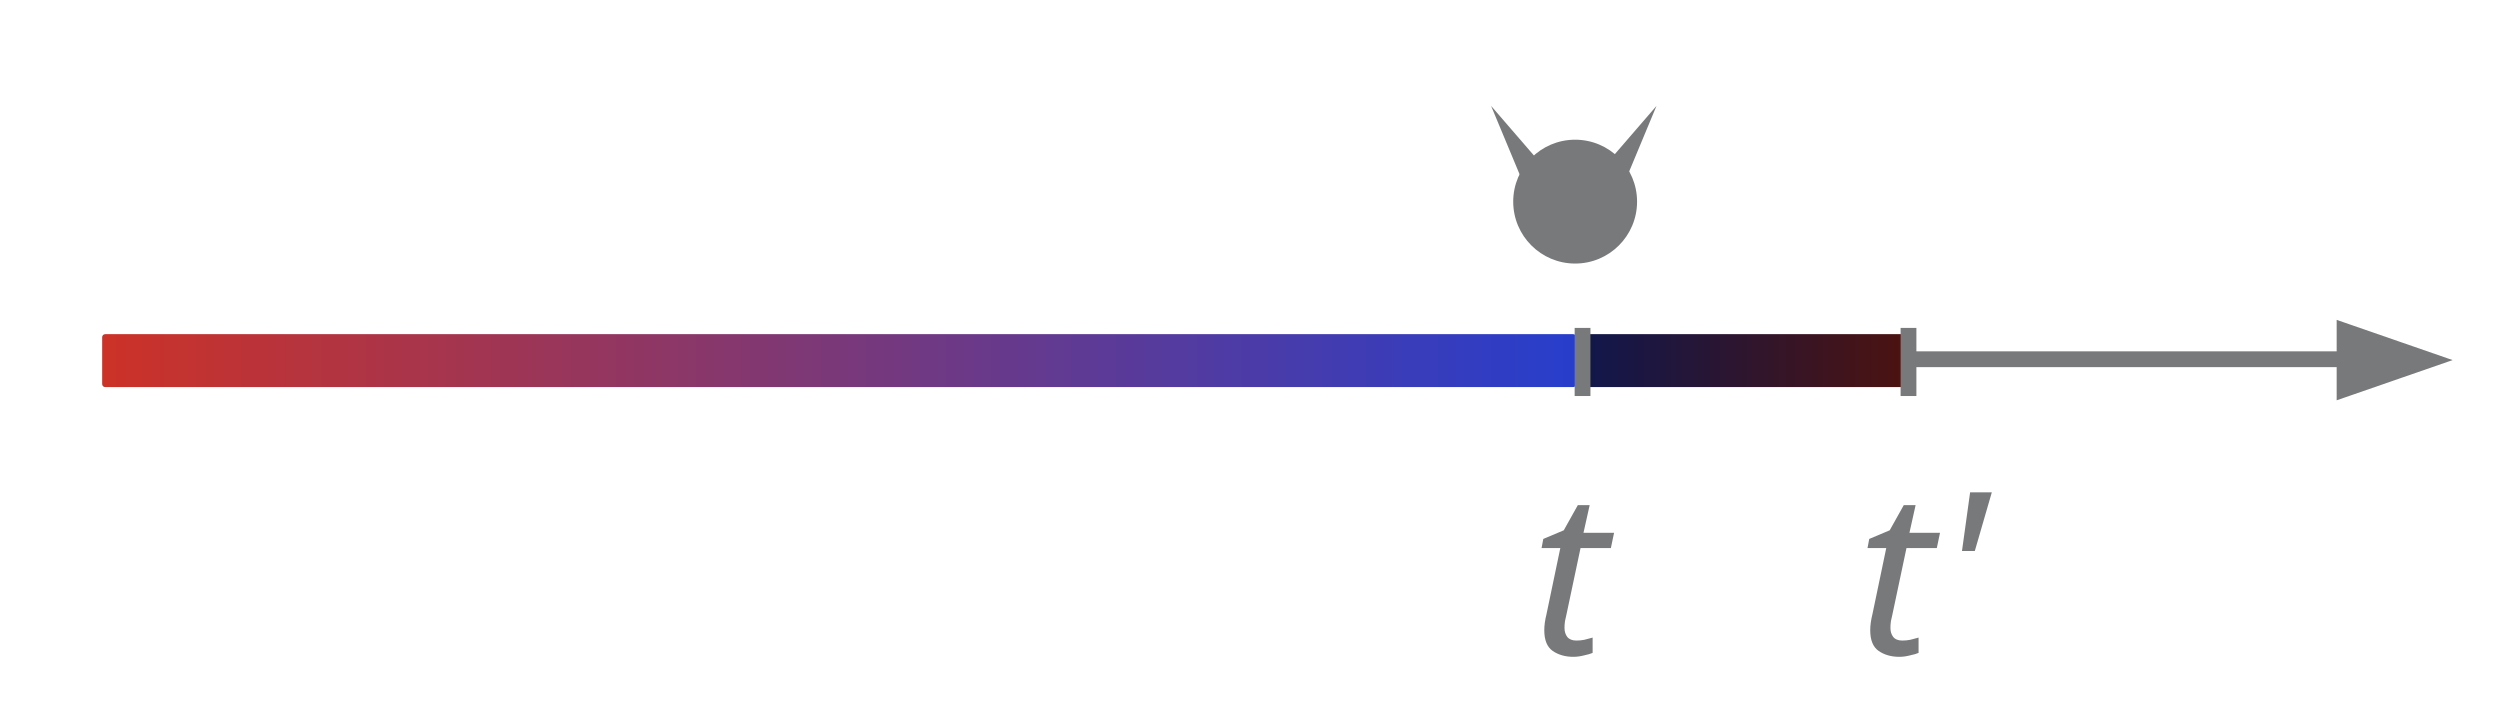
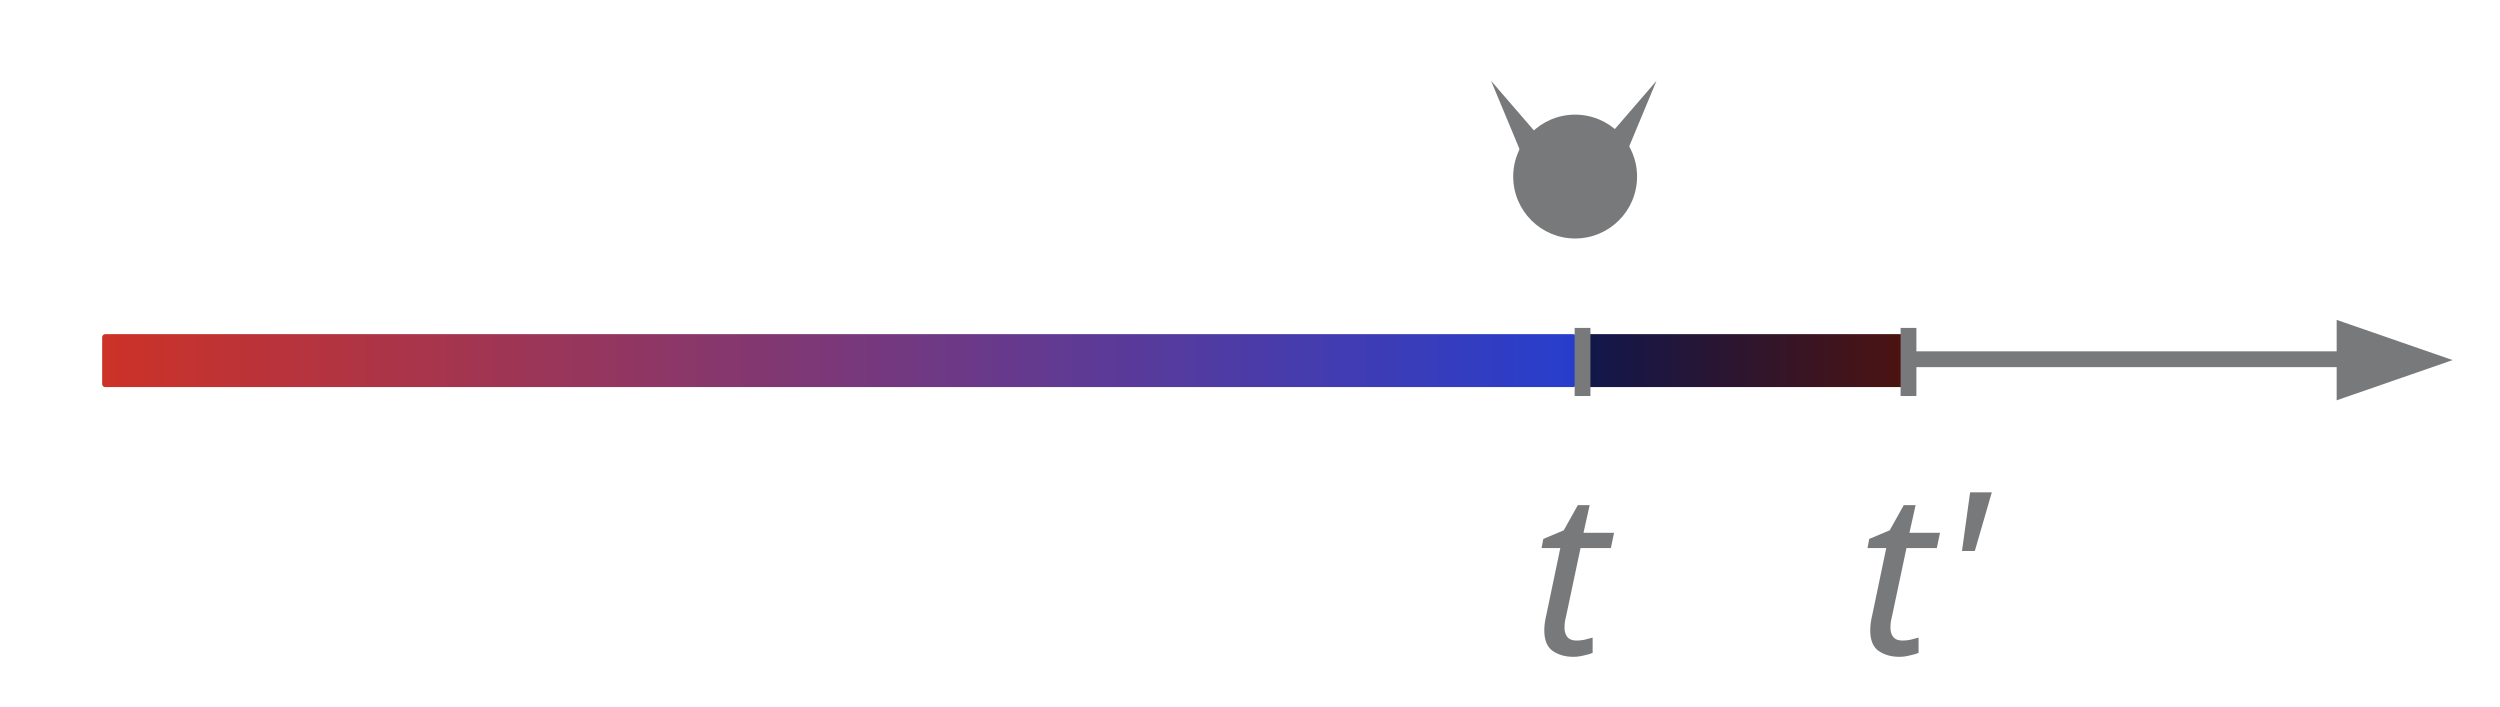
<svg xmlns="http://www.w3.org/2000/svg" xmlns:xlink="http://www.w3.org/1999/xlink" width="158.375mm" height="44.785mm" viewBox="0 0 158.375 44.785" version="1.1" id="svg10081">
  <defs id="defs10078">
    <linearGradient id="linearGradient56303">
      <stop style="stop-color:#4d130f;stop-opacity:1" offset="0" id="stop56299" />
      <stop style="stop-color:#0f174d;stop-opacity:1" offset="1" id="stop56301" />
    </linearGradient>
    <linearGradient id="linearGradient56037">
      <stop style="stop-color:#cc3227;stop-opacity:1;" offset="0" id="stop56033" />
      <stop style="stop-color:#273ecc;stop-opacity:1" offset="1" id="stop56035" />
    </linearGradient>
    <marker style="overflow:visible" id="Arrow1Mend" refX="0" refY="0" orient="auto">
      <path transform="matrix(-0.4,0,0,-0.4,-4,0)" style="fill:context-stroke;fill-rule:evenodd;stroke:context-stroke;stroke-width:1pt" d="M 0,0 5,-5 -12.5,0 5,5 Z" id="path11302" />
    </marker>
    <marker style="overflow:visible" id="Arrow1Send" refX="0" refY="0" orient="auto">
      <path transform="matrix(-0.2,0,0,-0.2,-1.2,0)" style="fill:context-stroke;fill-rule:evenodd;stroke:context-stroke;stroke-width:1pt" d="M 0,0 5,-5 -12.5,0 5,5 Z" id="path11308" />
    </marker>
    <marker style="overflow:visible" id="Arrow1Lend" refX="0" refY="0" orient="auto">
      <path transform="matrix(-0.8,0,0,-0.8,-10,0)" style="fill:context-stroke;fill-rule:evenodd;stroke:context-stroke;stroke-width:1pt" d="M 0,0 5,-5 -12.5,0 5,5 Z" id="path11296" />
    </marker>
    <linearGradient xlink:href="#linearGradient56037" id="linearGradient56060" gradientUnits="userSpaceOnUse" x1="32.599" y1="197.067" x2="125.977" y2="197.067" />
    <linearGradient xlink:href="#linearGradient56303" id="linearGradient56278" x1="-147.245" y1="197.067" x2="-125.977" y2="197.067" gradientUnits="userSpaceOnUse" />
  </defs>
  <g id="layer1" transform="translate(-26.12683,-174.2218)">
    <path style="fill:#78797b;fill-opacity:1;stroke:#78797b;stroke-width:1;stroke-linecap:round;stroke-linejoin:miter;stroke-miterlimit:4;stroke-dasharray:none;stroke-opacity:1" d="M 33.247,122.886 H 178.389" id="path11291" />
    <path style="fill:#78797b;fill-opacity:1;stroke:#78797b;stroke-width:3.78;stroke-linecap:round;stroke-miterlimit:4;stroke-dasharray:none;stroke-dashoffset:0;stroke-opacity:1" id="path14083" d="M 277.626,48.059 241.712,27.324 205.798,6.589 l 35.914,-20.735 35.914,-20.735 0,41.47 z" transform="matrix(-0.09479798,0,0,0.05693735,200.6524,122.5644)" />
    <path style="fill:none;stroke:#78797b;stroke-width:1;stroke-linecap:butt;stroke-linejoin:miter;stroke-miterlimit:4;stroke-dasharray:none;stroke-opacity:1" d="m 32.986,120.901 v 4.315" id="path14716" />
    <path style="fill:none;stroke:#78797b;stroke-width:1;stroke-linecap:butt;stroke-linejoin:miter;stroke-miterlimit:4;stroke-dasharray:none;stroke-opacity:1" d="m 48.861,120.901 v 4.315" id="path15591" />
    <path style="fill:none;stroke:#78797b;stroke-width:1;stroke-linecap:butt;stroke-linejoin:miter;stroke-miterlimit:4;stroke-dasharray:none;stroke-opacity:1" d="m 64.736,120.901 v 4.315" id="path15593" />
    <path style="fill:none;stroke:#78797b;stroke-width:1;stroke-linecap:butt;stroke-linejoin:miter;stroke-miterlimit:4;stroke-dasharray:none;stroke-opacity:1" d="m 80.611,120.901 v 4.315" id="path15595" />
    <path style="fill:none;stroke:#78797b;stroke-width:1;stroke-linecap:butt;stroke-linejoin:miter;stroke-miterlimit:4;stroke-dasharray:none;stroke-opacity:1" d="m 96.486,120.901 v 4.315" id="path15597" />
    <path style="fill:none;stroke:#78797b;stroke-width:1;stroke-linecap:butt;stroke-linejoin:miter;stroke-miterlimit:4;stroke-dasharray:none;stroke-opacity:1" d="m 112.361,120.901 v 4.315" id="path15599" />
    <path style="fill:none;stroke:#78797b;stroke-width:1;stroke-linecap:butt;stroke-linejoin:miter;stroke-miterlimit:4;stroke-dasharray:none;stroke-opacity:1" d="m 128.236,120.901 v 4.315" id="path15601" />
    <path style="fill:none;stroke:#78797b;stroke-width:1;stroke-linecap:butt;stroke-linejoin:miter;stroke-miterlimit:4;stroke-dasharray:none;stroke-opacity:1" d="m 144.111,120.901 v 4.315" id="path15603" />
    <path style="fill:none;stroke:#78797b;stroke-width:1;stroke-linecap:butt;stroke-linejoin:miter;stroke-miterlimit:4;stroke-dasharray:none;stroke-opacity:1" d="m 159.986,120.901 v 4.315" id="path15605" />
    <text xml:space="preserve" style="font-style:normal;font-weight:normal;font-size:14.384px;line-height:1.25;font-family:sans-serif;opacity:0;fill:#78797b;fill-opacity:1;stroke:none;stroke-width:0.36" x="29.906" y="141.597" id="text15922">
      <tspan id="tspan15920" style="font-style:normal;font-variant:normal;font-weight:normal;font-stretch:normal;font-family:'CMU Serif';-inkscape-font-specification:'CMU Serif';fill:#78797b;fill-opacity:1;stroke-width:0.36" x="29.906" y="141.597">0</tspan>
    </text>
    <text xml:space="preserve" style="font-style:normal;font-weight:normal;font-size:14.384px;line-height:1.25;font-family:sans-serif;opacity:0;fill:#78797b;fill-opacity:1;stroke:none;stroke-width:0.36" x="45.781" y="141.597" id="text18670">
      <tspan id="tspan18668" style="font-style:normal;font-variant:normal;font-weight:normal;font-stretch:normal;font-family:'CMU Serif';-inkscape-font-specification:'CMU Serif';fill:#78797b;fill-opacity:1;stroke-width:0.36" x="45.781" y="141.597">1</tspan>
    </text>
    <text xml:space="preserve" style="font-style:normal;font-weight:normal;font-size:14.384px;line-height:1.25;font-family:sans-serif;opacity:0;fill:#78797b;fill-opacity:1;stroke:none;stroke-width:0.36" x="61.656" y="141.597" id="text19252">
      <tspan id="tspan19250" style="font-style:normal;font-variant:normal;font-weight:normal;font-stretch:normal;font-family:'CMU Serif';-inkscape-font-specification:'CMU Serif';fill:#78797b;fill-opacity:1;stroke-width:0.36" x="61.656" y="141.597">2</tspan>
    </text>
    <text xml:space="preserve" style="font-style:normal;font-weight:normal;font-size:14.384px;line-height:1.25;font-family:sans-serif;fill:#78797b;fill-opacity:1;stroke:none;stroke-width:0.36" x="77.531" y="141.597" id="text19358">
      <tspan id="tspan19356" style="font-style:normal;font-variant:normal;font-weight:normal;font-stretch:normal;font-family:'CMU Serif';-inkscape-font-specification:'CMU Serif';fill:#78797b;fill-opacity:1;stroke-width:0.36" x="77.531" y="141.597">3</tspan>
    </text>
    <text xml:space="preserve" style="font-style:normal;font-weight:normal;font-size:14.384px;line-height:1.25;font-family:sans-serif;opacity:0;fill:#78797b;fill-opacity:1;stroke:none;stroke-width:0.36" x="93.406" y="141.597" id="text19948">
      <tspan id="tspan19946" style="font-style:normal;font-variant:normal;font-weight:normal;font-stretch:normal;font-family:'CMU Serif';-inkscape-font-specification:'CMU Serif';fill:#78797b;fill-opacity:1;stroke-width:0.36" x="93.406" y="141.597">4</tspan>
    </text>
    <text xml:space="preserve" style="font-style:normal;font-weight:normal;font-size:14.384px;line-height:1.25;font-family:sans-serif;opacity:0;fill:#78797b;fill-opacity:1;stroke:none;stroke-width:0.36" x="109.281" y="141.597" id="text20091">
      <tspan id="tspan20089" style="font-style:normal;font-variant:normal;font-weight:normal;font-stretch:normal;font-family:'CMU Serif';-inkscape-font-specification:'CMU Serif';fill:#78797b;fill-opacity:1;stroke-width:0.36" x="109.281" y="141.597">5</tspan>
    </text>
    <text xml:space="preserve" style="font-style:normal;font-weight:normal;font-size:14.384px;line-height:1.25;font-family:sans-serif;opacity:0;fill:#78797b;fill-opacity:1;stroke:none;stroke-width:0.36" x="125.156" y="141.597" id="text20541">
      <tspan id="tspan20539" style="font-style:normal;font-variant:normal;font-weight:normal;font-stretch:normal;font-family:'CMU Serif';-inkscape-font-specification:'CMU Serif';fill:#78797b;fill-opacity:1;stroke-width:0.36" x="125.156" y="141.597">6</tspan>
    </text>
    <text xml:space="preserve" style="font-style:normal;font-weight:normal;font-size:14.384px;line-height:1.25;font-family:sans-serif;opacity:0;fill:#78797b;fill-opacity:1;stroke:none;stroke-width:0.36" x="141.031" y="141.597" id="text20982">
      <tspan id="tspan20980" style="font-style:normal;font-variant:normal;font-weight:normal;font-stretch:normal;font-family:'CMU Serif';-inkscape-font-specification:'CMU Serif';fill:#78797b;fill-opacity:1;stroke-width:0.36" x="141.031" y="141.597">7</tspan>
    </text>
    <text xml:space="preserve" style="font-style:normal;font-weight:normal;font-size:14.384px;line-height:1.25;font-family:sans-serif;opacity:0;fill:#78797b;fill-opacity:1;stroke:none;stroke-width:0.36" x="156.906" y="141.597" id="text21432">
      <tspan id="tspan21430" style="font-style:normal;font-variant:normal;font-weight:normal;font-stretch:normal;font-family:'CMU Serif';-inkscape-font-specification:'CMU Serif';fill:#78797b;fill-opacity:1;stroke-width:0.36" x="156.906" y="141.597">8</tspan>
    </text>
    <path style="opacity:0;fill:#275dcc;fill-opacity:1;stroke:none;stroke-width:3.78;stroke-linecap:round;stroke-miterlimit:4;stroke-dasharray:none;stroke-dashoffset:0;stroke-opacity:1" id="path22280" d="M 277.626,48.059 241.712,27.324 205.798,6.589 l 35.914,-20.735 35.914,-20.735 0,41.47 z" transform="matrix(0,0.1735529,0.104239,0,32.76273,68.66535)" />
    <path style="opacity:0;fill:#cc3227;fill-opacity:1;stroke:none;stroke-width:3.78;stroke-linecap:round;stroke-miterlimit:4;stroke-dasharray:none;stroke-dashoffset:0;stroke-opacity:1" id="path22464" d="M 277.626,48.059 241.712,27.324 205.798,6.589 l 35.914,-20.735 35.914,-20.735 0,41.47 z" transform="matrix(0,0.1735529,0.104239,0,48.63773,68.66535)" />
    <path style="opacity:0;fill:#275dcc;fill-opacity:1;stroke:none;stroke-width:3.78;stroke-linecap:round;stroke-miterlimit:4;stroke-dasharray:none;stroke-dashoffset:0;stroke-opacity:1" id="path22466" d="M 277.626,48.059 241.712,27.324 205.798,6.589 l 35.914,-20.735 35.914,-20.735 0,41.47 z" transform="matrix(0,0.1735529,0.104239,0,64.51273,68.66535)" />
    <path style="fill:#cc3227;fill-opacity:1;stroke:none;stroke-width:3.78;stroke-linecap:round;stroke-miterlimit:4;stroke-dasharray:none;stroke-dashoffset:0;stroke-opacity:1" id="path22470" d="M 277.626,48.059 241.712,27.324 205.798,6.589 l 35.914,-20.735 35.914,-20.735 0,41.47 z" transform="matrix(0,0.1735529,0.104239,0,96.26273,68.66535)" />
    <path style="fill:#275dcc;fill-opacity:1;stroke:none;stroke-width:3.78;stroke-linecap:round;stroke-miterlimit:4;stroke-dasharray:none;stroke-dashoffset:0;stroke-opacity:1" id="path22472" d="M 277.626,48.059 241.712,27.324 205.798,6.589 l 35.914,-20.735 35.914,-20.735 0,41.47 z" transform="matrix(0,0.1735529,0.104239,0,112.1377,68.66535)" />
    <path style="fill:#275dcc;fill-opacity:1;stroke:none;stroke-width:3.78;stroke-linecap:round;stroke-miterlimit:4;stroke-dasharray:none;stroke-dashoffset:0;stroke-opacity:1" id="path22474" d="M 277.626,48.059 241.712,27.324 205.798,6.589 l 35.914,-20.735 35.914,-20.735 0,41.47 z" transform="matrix(0,0.1735529,0.104239,0,128.0128,68.66535)" />
    <path style="fill:#cc3227;fill-opacity:1;stroke:none;stroke-width:3.78;stroke-linecap:round;stroke-miterlimit:4;stroke-dasharray:none;stroke-dashoffset:0;stroke-opacity:1" id="path22476" d="M 277.626,48.059 241.712,27.324 205.798,6.589 l 35.914,-20.735 35.914,-20.735 0,41.47 z" transform="matrix(0,0.1735529,0.104239,0,143.8878,68.66535)" />
    <path style="fill:#275dcc;fill-opacity:1;stroke:none;stroke-width:3.78;stroke-linecap:round;stroke-miterlimit:4;stroke-dasharray:none;stroke-dashoffset:0;stroke-opacity:1" id="path22478" d="M 277.626,48.059 241.712,27.324 205.798,6.589 l 35.914,-20.735 35.914,-20.735 0,41.47 z" transform="matrix(0,0.1735529,0.104239,0,159.7628,68.66535)" />
    <path style="fill:#78797b;fill-opacity:1;stroke:#78797b;stroke-width:1;stroke-linecap:round;stroke-linejoin:miter;stroke-miterlimit:4;stroke-dasharray:none;stroke-opacity:1" d="M 33.247,67.969 H 178.389" id="path22880" />
    <path style="fill:#78797b;fill-opacity:1;stroke:#78797b;stroke-width:3.78;stroke-linecap:round;stroke-miterlimit:4;stroke-dasharray:none;stroke-dashoffset:0;stroke-opacity:1" id="path22882" d="M 277.626,48.059 241.712,27.324 205.798,6.589 l 35.914,-20.735 35.914,-20.735 0,41.47 z" transform="matrix(-0.09479798,0,0,0.05693735,200.6524,67.64776)" />
    <path style="fill:none;stroke:#78797b;stroke-width:1;stroke-linecap:butt;stroke-linejoin:miter;stroke-miterlimit:4;stroke-dasharray:none;stroke-opacity:1" d="m 32.986,65.985 v 4.315" id="path22884" />
    <path style="fill:none;stroke:#78797b;stroke-width:1;stroke-linecap:butt;stroke-linejoin:miter;stroke-miterlimit:4;stroke-dasharray:none;stroke-opacity:1" d="m 48.861,65.985 v 4.315" id="path22886" />
    <path style="fill:none;stroke:#78797b;stroke-width:1;stroke-linecap:butt;stroke-linejoin:miter;stroke-miterlimit:4;stroke-dasharray:none;stroke-opacity:1" d="m 64.736,65.985 v 4.315" id="path22888" />
    <path style="fill:none;stroke:#78797b;stroke-width:1;stroke-linecap:butt;stroke-linejoin:miter;stroke-miterlimit:4;stroke-dasharray:none;stroke-opacity:1" d="m 80.611,65.985 v 4.315" id="path22890" />
    <path style="fill:none;stroke:#78797b;stroke-width:1;stroke-linecap:butt;stroke-linejoin:miter;stroke-miterlimit:4;stroke-dasharray:none;stroke-opacity:1" d="m 96.486,65.985 v 4.315" id="path22892" />
    <path style="fill:none;stroke:#78797b;stroke-width:1;stroke-linecap:butt;stroke-linejoin:miter;stroke-miterlimit:4;stroke-dasharray:none;stroke-opacity:1" d="m 112.361,65.985 v 4.315" id="path22894" />
    <path style="fill:none;stroke:#78797b;stroke-width:1;stroke-linecap:butt;stroke-linejoin:miter;stroke-miterlimit:4;stroke-dasharray:none;stroke-opacity:1" d="m 128.236,65.985 v 4.315" id="path22896" />
    <path style="fill:none;stroke:#78797b;stroke-width:1;stroke-linecap:butt;stroke-linejoin:miter;stroke-miterlimit:4;stroke-dasharray:none;stroke-opacity:1" d="m 144.111,65.985 v 4.315" id="path22898" />
    <path style="fill:none;stroke:#78797b;stroke-width:1;stroke-linecap:butt;stroke-linejoin:miter;stroke-miterlimit:4;stroke-dasharray:none;stroke-opacity:1" d="m 159.986,65.985 v 4.315" id="path22900" />
    <text xml:space="preserve" style="font-style:normal;font-weight:normal;font-size:14.384px;line-height:1.25;font-family:sans-serif;fill:#78797b;fill-opacity:1;stroke:none;stroke-width:0.36" x="29.906" y="86.68" id="text22904">
      <tspan id="tspan22902" style="font-style:normal;font-variant:normal;font-weight:normal;font-stretch:normal;font-family:'CMU Serif';-inkscape-font-specification:'CMU Serif';fill:#78797b;fill-opacity:1;stroke-width:0.36" x="29.906" y="86.68">0</tspan>
    </text>
    <text xml:space="preserve" style="font-style:normal;font-weight:normal;font-size:14.384px;line-height:1.25;font-family:sans-serif;opacity:0;fill:#78797b;fill-opacity:1;stroke:none;stroke-width:0.36" x="45.781" y="86.68" id="text22908">
      <tspan id="tspan22906" style="font-style:normal;font-variant:normal;font-weight:normal;font-stretch:normal;font-family:'CMU Serif';-inkscape-font-specification:'CMU Serif';fill:#78797b;fill-opacity:1;stroke-width:0.36" x="45.781" y="86.68">1</tspan>
    </text>
    <text xml:space="preserve" style="font-style:normal;font-weight:normal;font-size:14.384px;line-height:1.25;font-family:sans-serif;opacity:0;fill:#78797b;fill-opacity:1;stroke:none;stroke-width:0.36" x="61.656" y="86.68" id="text22912">
      <tspan id="tspan22910" style="font-style:normal;font-variant:normal;font-weight:normal;font-stretch:normal;font-family:'CMU Serif';-inkscape-font-specification:'CMU Serif';fill:#78797b;fill-opacity:1;stroke-width:0.36" x="61.656" y="86.68">2</tspan>
    </text>
    <text xml:space="preserve" style="font-style:normal;font-weight:normal;font-size:14.384px;line-height:1.25;font-family:sans-serif;opacity:0;fill:#78797b;fill-opacity:1;stroke:none;stroke-width:0.36" x="77.531" y="86.68" id="text22916">
      <tspan id="tspan22914" style="font-style:normal;font-variant:normal;font-weight:normal;font-stretch:normal;font-family:'CMU Serif';-inkscape-font-specification:'CMU Serif';fill:#78797b;fill-opacity:1;stroke-width:0.36" x="77.531" y="86.68">3</tspan>
    </text>
    <text xml:space="preserve" style="font-style:normal;font-weight:normal;font-size:14.384px;line-height:1.25;font-family:sans-serif;opacity:0;fill:#78797b;fill-opacity:1;stroke:none;stroke-width:0.36" x="93.406" y="86.68" id="text22920">
      <tspan id="tspan22918" style="font-style:normal;font-variant:normal;font-weight:normal;font-stretch:normal;font-family:'CMU Serif';-inkscape-font-specification:'CMU Serif';fill:#78797b;fill-opacity:1;stroke-width:0.36" x="93.406" y="86.68">4</tspan>
    </text>
    <text xml:space="preserve" style="font-style:normal;font-weight:normal;font-size:14.384px;line-height:1.25;font-family:sans-serif;opacity:0;fill:#78797b;fill-opacity:1;stroke:none;stroke-width:0.36" x="109.281" y="86.68" id="text22924">
      <tspan id="tspan22922" style="font-style:normal;font-variant:normal;font-weight:normal;font-stretch:normal;font-family:'CMU Serif';-inkscape-font-specification:'CMU Serif';fill:#78797b;fill-opacity:1;stroke-width:0.36" x="109.281" y="86.68">5</tspan>
    </text>
    <text xml:space="preserve" style="font-style:normal;font-weight:normal;font-size:14.384px;line-height:1.25;font-family:sans-serif;opacity:0;fill:#78797b;fill-opacity:1;stroke:none;stroke-width:0.36" x="125.156" y="86.68" id="text22928">
      <tspan id="tspan22926" style="font-style:normal;font-variant:normal;font-weight:normal;font-stretch:normal;font-family:'CMU Serif';-inkscape-font-specification:'CMU Serif';fill:#78797b;fill-opacity:1;stroke-width:0.36" x="125.156" y="86.68">6</tspan>
    </text>
    <text xml:space="preserve" style="font-style:normal;font-weight:normal;font-size:14.384px;line-height:1.25;font-family:sans-serif;opacity:0;fill:#78797b;fill-opacity:1;stroke:none;stroke-width:0.36" x="141.031" y="86.68" id="text22932">
      <tspan id="tspan22930" style="font-style:normal;font-variant:normal;font-weight:normal;font-stretch:normal;font-family:'CMU Serif';-inkscape-font-specification:'CMU Serif';fill:#78797b;fill-opacity:1;stroke-width:0.36" x="141.031" y="86.68">7</tspan>
    </text>
    <text xml:space="preserve" style="font-style:normal;font-weight:normal;font-size:14.384px;line-height:1.25;font-family:sans-serif;opacity:0;fill:#78797b;fill-opacity:1;stroke:none;stroke-width:0.36" x="156.906" y="86.68" id="text22936">
      <tspan id="tspan22934" style="font-style:normal;font-variant:normal;font-weight:normal;font-stretch:normal;font-family:'CMU Serif';-inkscape-font-specification:'CMU Serif';fill:#78797b;fill-opacity:1;stroke-width:0.36" x="156.906" y="86.68">8</tspan>
    </text>
    <path style="fill:#cc3227;fill-opacity:1;stroke:none;stroke-width:3.78;stroke-linecap:round;stroke-miterlimit:4;stroke-dasharray:none;stroke-dashoffset:0;stroke-opacity:1" id="path22940" d="M 277.626,48.059 241.712,27.324 205.798,6.589 l 35.914,-20.735 35.914,-20.735 0,41.47 z" transform="matrix(0,0.1735529,0.104239,0,48.63773,13.7487)" />
    <path style="fill:#275dcc;fill-opacity:1;stroke:none;stroke-width:3.78;stroke-linecap:round;stroke-miterlimit:4;stroke-dasharray:none;stroke-dashoffset:0;stroke-opacity:1" id="path22942" d="M 277.626,48.059 241.712,27.324 205.798,6.589 l 35.914,-20.735 35.914,-20.735 0,41.47 z" transform="matrix(0,0.1735529,0.104239,0,64.51273,13.7487)" />
    <path style="fill:#cc3227;fill-opacity:1;stroke:none;stroke-width:3.78;stroke-linecap:round;stroke-miterlimit:4;stroke-dasharray:none;stroke-dashoffset:0;stroke-opacity:1" id="path22944" d="M 277.626,48.059 241.712,27.324 205.798,6.589 l 35.914,-20.735 35.914,-20.735 0,41.47 z" transform="matrix(0,0.1735529,0.104239,0,80.38773,13.7487)" />
    <path style="fill:#cc3227;fill-opacity:1;stroke:none;stroke-width:3.78;stroke-linecap:round;stroke-miterlimit:4;stroke-dasharray:none;stroke-dashoffset:0;stroke-opacity:1" id="path22946" d="M 277.626,48.059 241.712,27.324 205.798,6.589 l 35.914,-20.735 35.914,-20.735 0,41.47 z" transform="matrix(0,0.1735529,0.104239,0,96.26273,13.7487)" />
    <path style="fill:#275dcc;fill-opacity:1;stroke:none;stroke-width:3.78;stroke-linecap:round;stroke-miterlimit:4;stroke-dasharray:none;stroke-dashoffset:0;stroke-opacity:1" id="path22948" d="M 277.626,48.059 241.712,27.324 205.798,6.589 l 35.914,-20.735 35.914,-20.735 0,41.47 z" transform="matrix(0,0.1735529,0.104239,0,112.1377,13.7487)" />
    <path style="fill:#275dcc;fill-opacity:1;stroke:none;stroke-width:3.78;stroke-linecap:round;stroke-miterlimit:4;stroke-dasharray:none;stroke-dashoffset:0;stroke-opacity:1" id="path22950" d="M 277.626,48.059 241.712,27.324 205.798,6.589 l 35.914,-20.735 35.914,-20.735 0,41.47 z" transform="matrix(0,0.1735529,0.104239,0,128.0128,13.7487)" />
    <path style="fill:#cc3227;fill-opacity:1;stroke:none;stroke-width:3.78;stroke-linecap:round;stroke-miterlimit:4;stroke-dasharray:none;stroke-dashoffset:0;stroke-opacity:1" id="path22952" d="M 277.626,48.059 241.712,27.324 205.798,6.589 l 35.914,-20.735 35.914,-20.735 0,41.47 z" transform="matrix(0,0.1735529,0.104239,0,143.8878,13.7487)" />
    <path style="fill:#275dcc;fill-opacity:1;stroke:none;stroke-width:3.78;stroke-linecap:round;stroke-miterlimit:4;stroke-dasharray:none;stroke-dashoffset:0;stroke-opacity:1" id="path22954" d="M 277.626,48.059 241.712,27.324 205.798,6.589 l 35.914,-20.735 35.914,-20.735 0,41.47 z" transform="matrix(0,0.1735529,0.104239,0,159.7628,13.7487)" />
    <circle style="opacity:1;fill:#78797b;fill-opacity:1;stroke:none;stroke-width:1;stroke-linecap:round;stroke-miterlimit:4;stroke-dasharray:none;stroke-dashoffset:0;stroke-opacity:1" id="path23032" cx="33.536" cy="57.113" r="3.923" />
    <circle style="opacity:1;fill:#78797b;fill-opacity:1;stroke:none;stroke-width:1;stroke-linecap:round;stroke-miterlimit:4;stroke-dasharray:none;stroke-dashoffset:0;stroke-opacity:1" id="circle23955" cx="80.608" cy="110.722" r="3.923" />
    <path style="fill:none;stroke:#78797b;stroke-width:1;stroke-linecap:butt;stroke-linejoin:miter;stroke-miterlimit:4;stroke-dasharray:none;stroke-opacity:1" d="M 89.761,41.624 V 39.12 H 130.42" id="path24208" />
    <text xml:space="preserve" style="font-style:normal;font-weight:normal;font-size:14.384px;line-height:1.25;font-family:sans-serif;fill:#78797b;fill-opacity:1;stroke:none;stroke-width:0.36" x="126.478" y="33.974" id="text24292">
      <tspan id="tspan24290" style="font-style:italic;font-variant:normal;font-weight:500;font-stretch:normal;font-family:'CMU Serif';-inkscape-font-specification:'CMU Serif Medium Italic';fill:#78797b;fill-opacity:1;stroke-width:0.36" x="126.478" y="33.974">t</tspan>
    </text>
    <path style="fill:none;stroke:#78797b;stroke-width:1;stroke-linecap:butt;stroke-linejoin:miter;stroke-miterlimit:4;stroke-dasharray:none;stroke-opacity:1" d="M 168.245,41.624 V 39.12 H 127.585" id="path24520" />
    <path style="fill:none;stroke:#78797b;stroke-width:1;stroke-linecap:butt;stroke-linejoin:miter;stroke-miterlimit:4;stroke-dasharray:4, 8;stroke-dashoffset:0;stroke-opacity:1" d="M 89.574,45.007 V 144.815" id="path27800" />
    <path style="fill:none;stroke:#78797b;stroke-width:1;stroke-linecap:butt;stroke-linejoin:miter;stroke-miterlimit:4;stroke-dasharray:4, 8;stroke-dashoffset:0;stroke-opacity:1" d="M 168.213,45.007 V 144.815" id="path30146" />
    <path style="fill:#78797b;fill-opacity:1;stroke:#78797b;stroke-width:1;stroke-linecap:round;stroke-linejoin:miter;stroke-miterlimit:4;stroke-dasharray:none;stroke-opacity:1" d="M 33.247,196.98 H 178.389" id="path31138" />
    <rect style="opacity:1;fill:url(#linearGradient56278);fill-opacity:1.0;stroke:none;stroke-width:0.404;stroke-linecap:round;stroke-miterlimit:4;stroke-dasharray:none;stroke-dashoffset:0;stroke-opacity:1" id="rect55385" width="21.268" height="3.353" x="-147.245" y="195.391" ry="0.19" transform="scale(-1,1)" />
    <path style="fill:#78797b;fill-opacity:1;stroke:#78797b;stroke-width:3.78;stroke-linecap:round;stroke-miterlimit:4;stroke-dasharray:none;stroke-dashoffset:0;stroke-opacity:1" id="path31140" d="M 277.626,48.059 241.712,27.324 205.798,6.589 l 35.914,-20.735 35.914,-20.735 0,41.47 z" transform="matrix(-0.09479798,0,0,0.05693735,200.6524,196.6583)" />
    <text xml:space="preserve" style="font-style:normal;font-weight:normal;font-size:14.384px;line-height:1.25;font-family:sans-serif;opacity:0;fill:#78797b;fill-opacity:1;stroke:none;stroke-width:0.36" x="29.906" y="215.691" id="text31162">
      <tspan id="tspan31160" style="font-style:normal;font-variant:normal;font-weight:normal;font-stretch:normal;font-family:'CMU Serif';-inkscape-font-specification:'CMU Serif';fill:#78797b;fill-opacity:1;stroke-width:0.36" x="29.906" y="215.691">0</tspan>
    </text>
    <text xml:space="preserve" style="font-style:normal;font-weight:normal;font-size:14.384px;line-height:1.25;font-family:sans-serif;opacity:0;fill:#78797b;fill-opacity:1;stroke:none;stroke-width:0.36" x="45.781" y="215.691" id="text31166">
      <tspan id="tspan31164" style="font-style:normal;font-variant:normal;font-weight:normal;font-stretch:normal;font-family:'CMU Serif';-inkscape-font-specification:'CMU Serif';fill:#78797b;fill-opacity:1;stroke-width:0.36" x="45.781" y="215.691">1</tspan>
    </text>
    <text xml:space="preserve" style="font-style:normal;font-weight:normal;font-size:14.384px;line-height:1.25;font-family:sans-serif;opacity:0;fill:#78797b;fill-opacity:1;stroke:none;stroke-width:0.36" x="61.656" y="215.691" id="text31170">
      <tspan id="tspan31168" style="font-style:normal;font-variant:normal;font-weight:normal;font-stretch:normal;font-family:'CMU Serif';-inkscape-font-specification:'CMU Serif';fill:#78797b;fill-opacity:1;stroke-width:0.36" x="61.656" y="215.691">2</tspan>
    </text>
    <text xml:space="preserve" style="font-style:normal;font-weight:normal;font-size:14.384px;line-height:1.25;font-family:sans-serif;fill:#78797b;fill-opacity:1;stroke:none;stroke-width:0.36" x="123.143" y="215.691" id="text31174">
      <tspan id="tspan31172" style="font-style:italic;font-variant:normal;font-weight:500;font-stretch:normal;font-family:'CMU Serif';-inkscape-font-specification:'CMU Serif Medium Italic';fill:#78797b;fill-opacity:1;stroke-width:0.36" x="123.143" y="215.691">t</tspan>
    </text>
    <text xml:space="preserve" style="font-style:normal;font-weight:normal;font-size:14.384px;line-height:1.25;font-family:sans-serif;opacity:0;fill:#78797b;fill-opacity:1;stroke:none;stroke-width:0.36" x="156.906" y="215.691" id="text31194">
      <tspan id="tspan31192" style="font-style:normal;font-variant:normal;font-weight:normal;font-stretch:normal;font-family:'CMU Serif';-inkscape-font-specification:'CMU Serif';fill:#78797b;fill-opacity:1;stroke-width:0.36" x="156.906" y="215.691">8</tspan>
    </text>
    <circle style="opacity:1;fill:#cc3227;fill-opacity:1;stroke:none;stroke-width:0.815;stroke-linecap:round;stroke-miterlimit:4;stroke-dasharray:none;stroke-dashoffset:0;stroke-opacity:1" id="circle31214" cx="96.483" cy="156.549" r="5.35" />
    <path style="fill:none;stroke:#78797b;stroke-width:1;stroke-linecap:butt;stroke-linejoin:miter;stroke-miterlimit:4;stroke-dasharray:4, 8;stroke-dashoffset:0;stroke-opacity:1" d="M 89.574,45.007 V 144.815" id="path35738" />
    <circle style="opacity:1;fill:#cc3227;fill-opacity:1;stroke:none;stroke-width:0.815;stroke-linecap:round;stroke-miterlimit:4;stroke-dasharray:none;stroke-dashoffset:0;stroke-opacity:1" id="circle37789" cx="112.358" cy="156.549" r="5.35" />
    <circle style="opacity:1;fill:#275dcc;fill-opacity:1;stroke:none;stroke-width:0.815;stroke-linecap:round;stroke-miterlimit:4;stroke-dasharray:none;stroke-dashoffset:0;stroke-opacity:1" id="circle37797" cx="128.233" cy="156.549" r="5.35" />
    <circle style="opacity:1;fill:#cc3227;fill-opacity:1;stroke:none;stroke-width:0.815;stroke-linecap:round;stroke-miterlimit:4;stroke-dasharray:none;stroke-dashoffset:0;stroke-opacity:1" id="circle37805" cx="144.108" cy="156.549" r="5.35" />
    <circle style="opacity:1;fill:#275dcc;fill-opacity:1;stroke:none;stroke-width:0.815;stroke-linecap:round;stroke-miterlimit:4;stroke-dasharray:none;stroke-dashoffset:0;stroke-opacity:1" id="circle37813" cx="159.983" cy="156.549" r="5.35" />
    <text xml:space="preserve" style="font-style:normal;font-weight:normal;font-size:13.158px;line-height:1.25;font-family:sans-serif;fill:#78797b;fill-opacity:1;stroke:none;stroke-width:0.329" x="45.683" y="205.659" id="text46864" transform="scale(1.189962,0.8403627)">
      <tspan id="tspan46862" style="font-style:normal;font-variant:normal;font-weight:normal;font-stretch:normal;font-family:'.Apple SD Gothic NeoI';-inkscape-font-specification:'.Apple SD Gothic NeoI';fill:#78797b;fill-opacity:1;stroke-width:0.329" x="45.683" y="205.659">≺</tspan>
    </text>
    <rect style="opacity:1;fill:url(#linearGradient56060);fill-opacity:1;stroke:none;stroke-width:0.846;stroke-linecap:round;stroke-miterlimit:4;stroke-dasharray:none;stroke-dashoffset:0;stroke-opacity:1" id="rect49617" width="93.378" height="3.353" x="32.599" y="195.391" ry="0.19" />
-     <path style="fill:#78797b;fill-opacity:1;stroke:none;stroke-width:0.265px;stroke-linecap:butt;stroke-linejoin:miter;stroke-opacity:1" d="m 123.515,184.32 c -0.976,-1.13 -1.952,-2.26 -2.928,-3.39 0.77,1.849 1.541,3.698 2.311,5.547 0.205,-0.719 0.411,-1.438 0.616,-2.157 z" id="path36058" />
-     <path style="fill:#78797b;fill-opacity:1;stroke:none;stroke-width:0.265px;stroke-linecap:butt;stroke-linejoin:miter;stroke-opacity:1" d="m 128.138,184.32 c 0.976,-1.13 1.952,-2.26 2.928,-3.39 -0.77,1.849 -1.541,3.698 -2.311,5.547 -0.205,-0.719 -0.411,-1.438 -0.616,-2.157 z" id="path36206" />
-     <circle style="opacity:1;fill:#78797b;fill-opacity:1;stroke:none;stroke-width:1;stroke-linecap:round;stroke-miterlimit:4;stroke-dasharray:none;stroke-dashoffset:0;stroke-opacity:1" id="circle31212" cx="125.912" cy="186.995" r="3.923" />
+     <path style="fill:#78797b;fill-opacity:1;stroke:none;stroke-width:0.265px;stroke-linecap:butt;stroke-linejoin:miter;stroke-opacity:1" d="m 123.515,182.733 c -0.976,-1.13 -1.952,-2.26 -2.928,-3.39 0.77,1.849 1.541,3.698 2.311,5.547 0.205,-0.719 0.411,-1.438 0.616,-2.157 z" id="path36058" />
+     <path style="fill:#78797b;fill-opacity:1;stroke:none;stroke-width:0.265px;stroke-linecap:butt;stroke-linejoin:miter;stroke-opacity:1" d="m 128.138,182.733 c 0.976,-1.13 1.952,-2.26 2.928,-3.39 -0.77,1.849 -1.541,3.698 -2.311,5.547 -0.205,-0.719 -0.411,-1.438 -0.616,-2.157 z" id="path36206" />
+     <circle style="opacity:1;fill:#78797b;fill-opacity:1;stroke:none;stroke-width:1;stroke-linecap:round;stroke-miterlimit:4;stroke-dasharray:none;stroke-dashoffset:0;stroke-opacity:1" id="circle31212" cx="125.912" cy="185.407" r="3.923" />
    <path style="fill:none;stroke:#78797b;stroke-width:1;stroke-linecap:butt;stroke-linejoin:miter;stroke-miterlimit:4;stroke-dasharray:none;stroke-opacity:1" d="M 147.03,194.995 V 199.31" id="path54450" />
    <text xml:space="preserve" style="font-style:normal;font-weight:normal;font-size:14.384px;line-height:1.25;font-family:sans-serif;fill:#78797b;fill-opacity:1;stroke:none;stroke-width:0.36" x="143.792" y="215.691" id="text54454">
      <tspan id="tspan54452" style="font-style:italic;font-variant:normal;font-weight:500;font-stretch:normal;font-family:'CMU Serif';-inkscape-font-specification:'CMU Serif Medium Italic';fill:#78797b;fill-opacity:1;stroke-width:0.36" x="143.792" y="215.691">t'</tspan>
    </text>
    <path style="fill:none;stroke:#78797b;stroke-width:1;stroke-linecap:butt;stroke-linejoin:miter;stroke-miterlimit:4;stroke-dasharray:none;stroke-opacity:1" d="M 126.381,194.995 V 199.31" id="path31150" />
  </g>
</svg>
